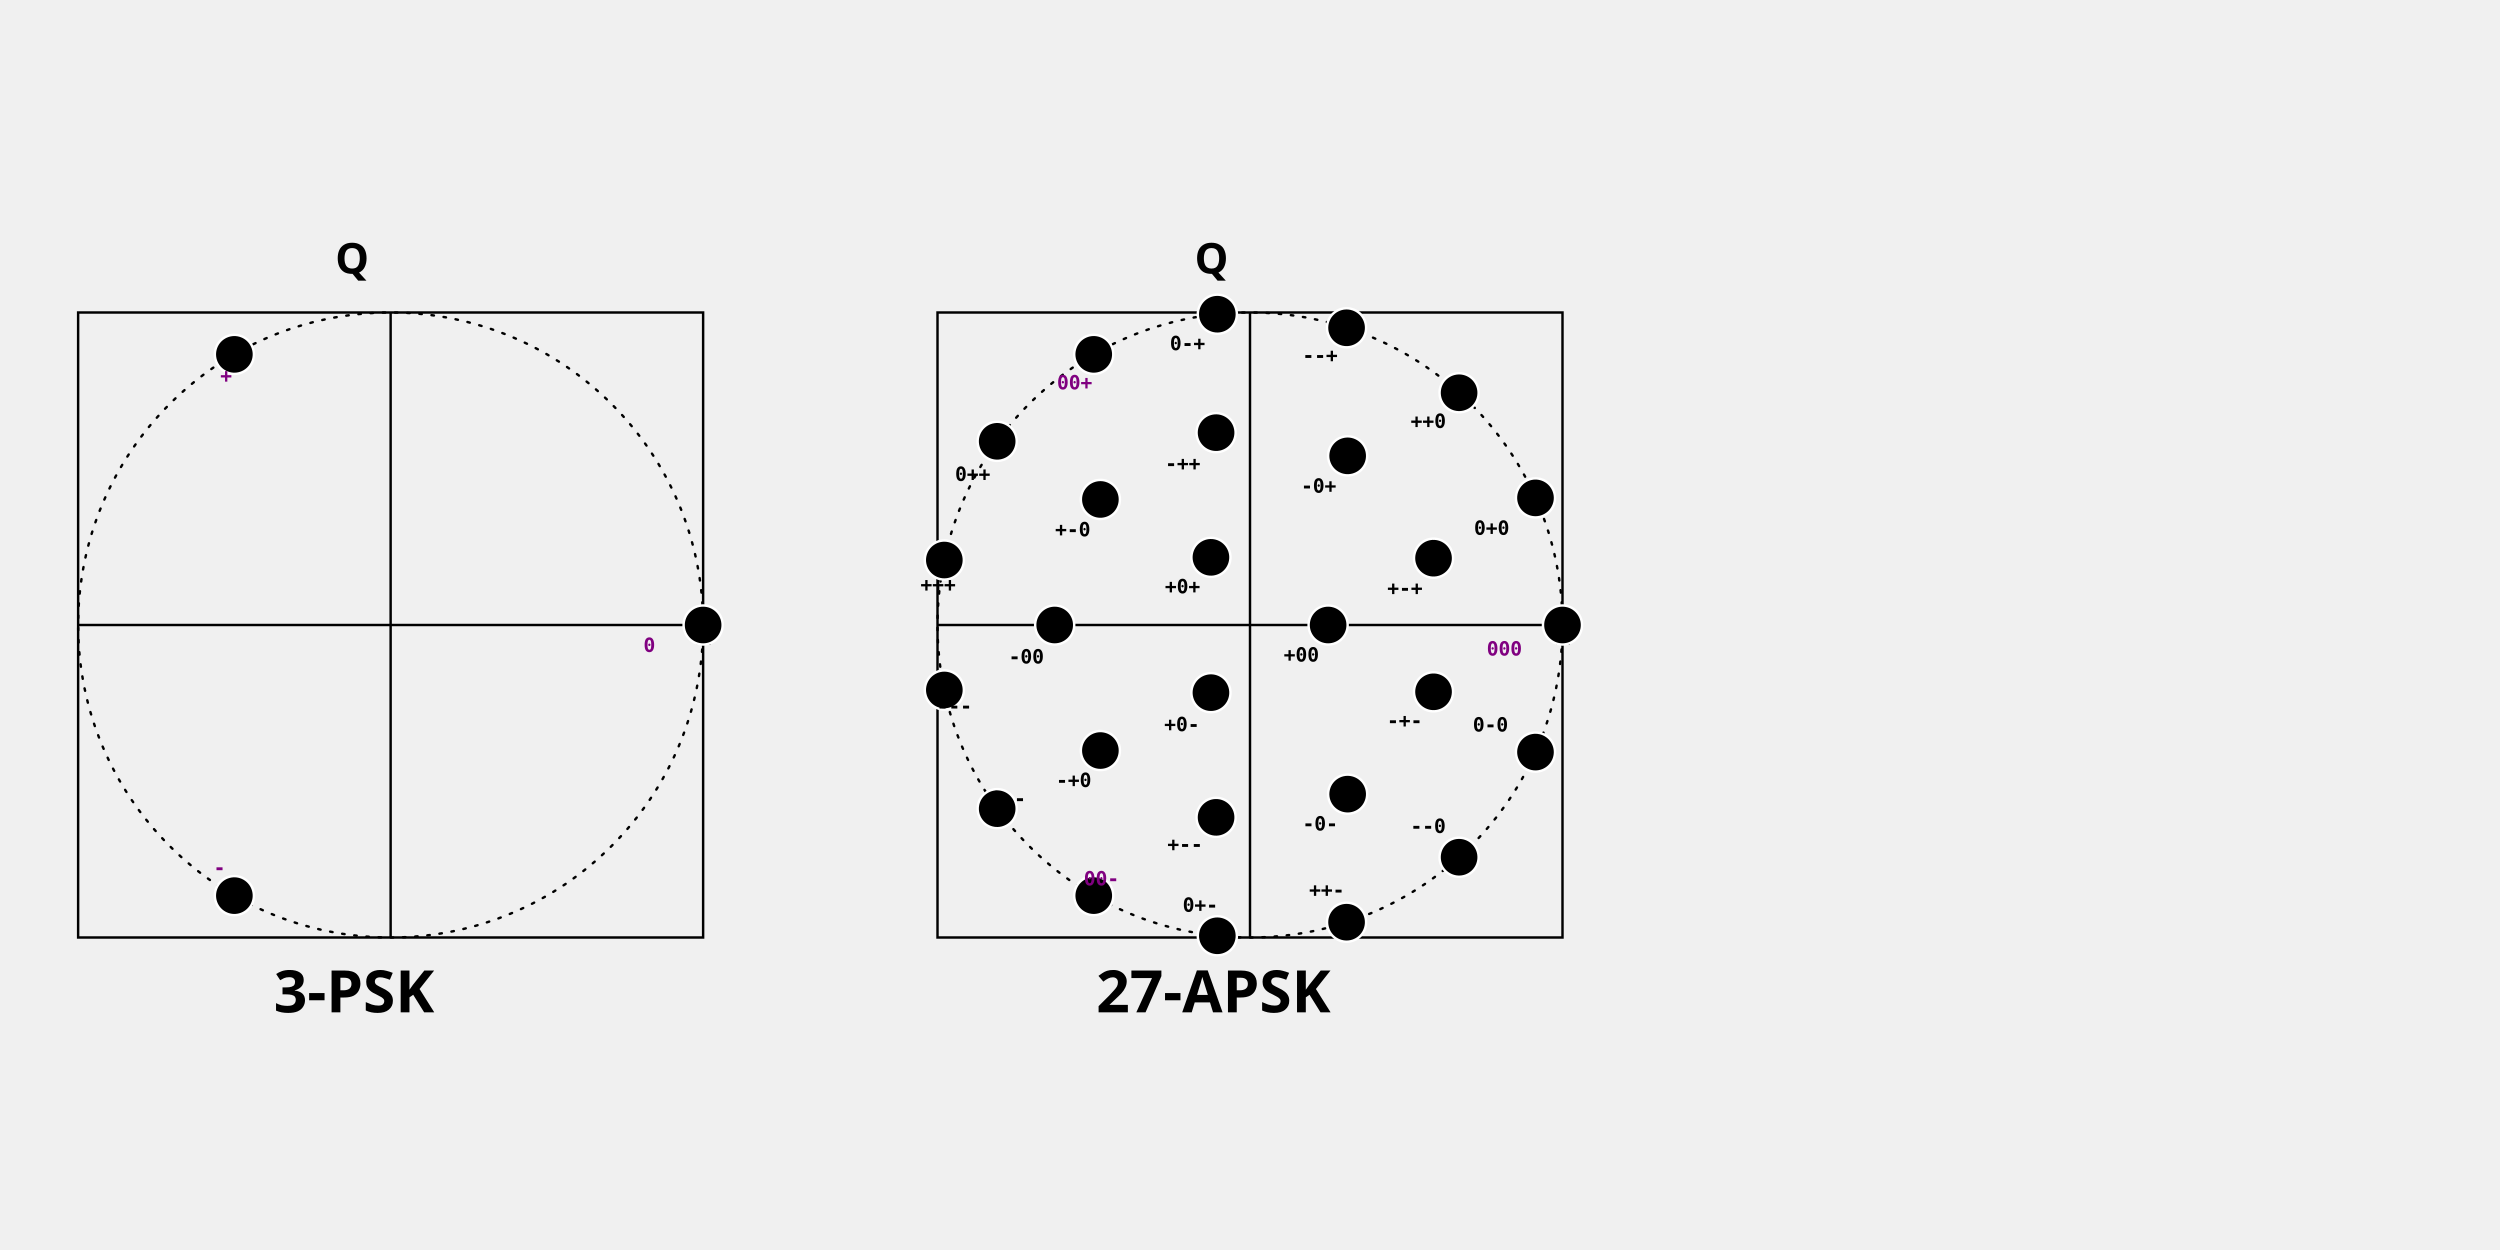
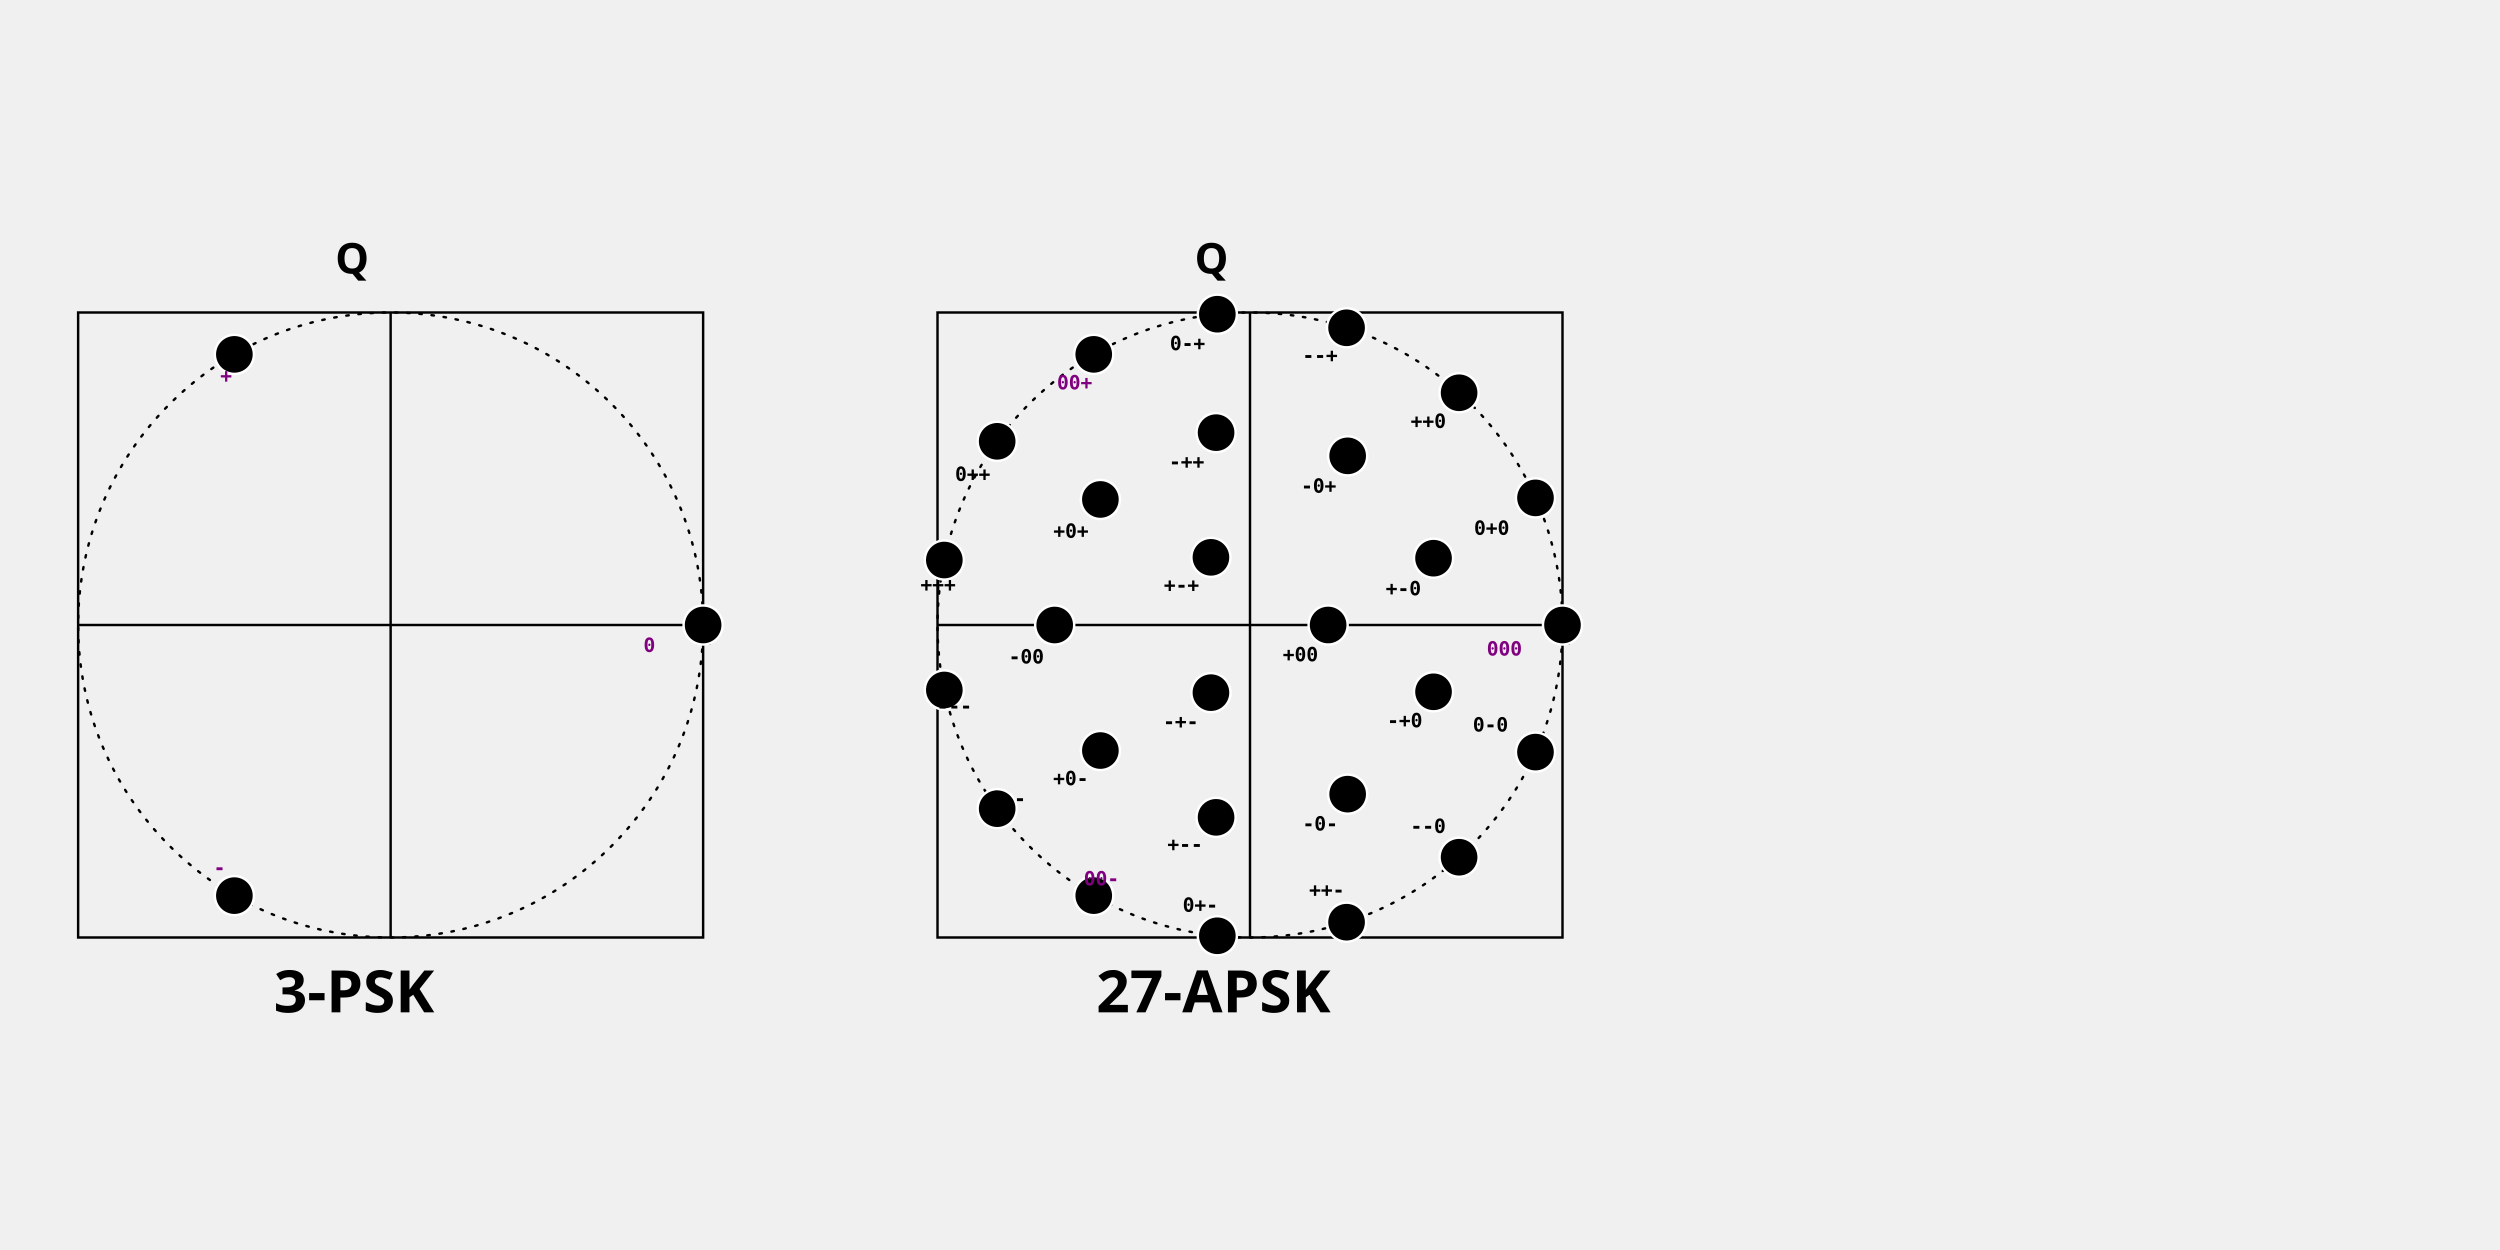
<svg xmlns="http://www.w3.org/2000/svg" xmlns:xlink="http://www.w3.org/1999/xlink" width="1024" height="512" viewBox="0 0 270.933 135.467" version="1.1" id="svg8">
  <defs id="defs2" />
  <g id="layer1" transform="translate(0,-161.5333)">
    <g id="g898" transform="translate(8.466667,33.86666)">
      <rect ry="0" y="161.533" x="0" height="67.733" width="67.733" id="rect825" style="opacity:1;fill:none;fill-opacity:1;stroke:#000000;stroke-width:0.265;stroke-linecap:round;stroke-linejoin:miter;stroke-miterlimit:4;stroke-dasharray:none;stroke-dashoffset:39.987;stroke-opacity:1;paint-order:normal" />
      <path id="path819" d="m 33.867,161.533 v 67.733" style="fill:none;stroke:#000000;stroke-width:0.265;stroke-linecap:butt;stroke-linejoin:miter;stroke-miterlimit:4;stroke-dasharray:none;stroke-opacity:1" />
      <path id="path821" d="M 0,195.4 H 67.733" style="fill:none;stroke:#000000;stroke-width:0.265;stroke-linecap:butt;stroke-linejoin:miter;stroke-miterlimit:4;stroke-dasharray:none;stroke-opacity:1" />
      <circle r="33.867" cy="195.4" cx="33.867" id="path823" style="opacity:1;fill:none;fill-opacity:1;stroke:#000000;stroke-width:0.265;stroke-linecap:round;stroke-linejoin:miter;stroke-miterlimit:4;stroke-dasharray:0.265, 1.058;stroke-dashoffset:0;stroke-opacity:1;paint-order:normal" />
      <text id="text851" y="157.3" x="33.867" style="font-style:normal;font-variant:normal;font-weight:bold;font-stretch:normal;font-size:4.586px;line-height:1.25;font-family:sans-serif;-inkscape-font-specification:'sans-serif, Bold';font-variant-ligatures:normal;font-variant-caps:normal;font-variant-numeric:normal;font-feature-settings:normal;text-align:center;letter-spacing:0px;word-spacing:0px;writing-mode:lr-tb;text-anchor:middle;fill:#000000;fill-opacity:1;stroke:none;stroke-width:0.265" xml:space="preserve">
        <tspan style="font-style:normal;font-variant:normal;font-weight:bold;font-stretch:normal;font-size:4.586px;font-family:sans-serif;-inkscape-font-specification:'sans-serif, Bold';font-variant-ligatures:normal;font-variant-caps:normal;font-variant-numeric:normal;font-feature-settings:normal;text-align:center;writing-mode:lr-tb;text-anchor:middle;stroke-width:0.265" y="157.3" x="33.867" id="tspan849">Q</tspan>
      </text>
      <text id="text851-1" y="197.517" x="71.967" style="font-style:normal;font-variant:normal;font-weight:bold;font-stretch:normal;font-size:4.586px;line-height:1.25;font-family:sans-serif;-inkscape-font-specification:'sans-serif, Bold';font-variant-ligatures:normal;font-variant-caps:normal;font-variant-numeric:normal;font-feature-settings:normal;text-align:center;letter-spacing:0px;word-spacing:0px;writing-mode:lr-tb;text-anchor:middle;fill:#000000;fill-opacity:1;stroke:none;stroke-width:0.265" xml:space="preserve">
        <tspan style="font-style:normal;font-variant:normal;font-weight:bold;font-stretch:normal;font-size:4.586px;font-family:sans-serif;-inkscape-font-specification:'sans-serif, Bold';font-variant-ligatures:normal;font-variant-caps:normal;font-variant-numeric:normal;font-feature-settings:normal;text-align:center;writing-mode:lr-tb;text-anchor:middle;stroke-width:0.265" y="197.517" x="71.967" id="tspan849-0">I</tspan>
      </text>
    </g>
    <use x="0" y="0" xlink:href="#g898" id="use902" width="100%" height="100%" transform="translate(93.13333,-4.9713542e-6)" />
    <circle style="opacity:1;fill:#000000;fill-opacity:1;stroke:#ffffff;stroke-width:0.265;stroke-linecap:round;stroke-linejoin:miter;stroke-miterlimit:4;stroke-dasharray:none;stroke-dashoffset:0;stroke-opacity:1;paint-order:normal" id="path938" cx="229.267" cy="-76.2" r="2.117" transform="rotate(90)" />
    <circle style="opacity:1;fill:#000000;fill-opacity:1;stroke:#ffffff;stroke-width:0.265;stroke-linecap:round;stroke-linejoin:miter;stroke-miterlimit:4;stroke-dasharray:none;stroke-dashoffset:0;stroke-opacity:1;paint-order:normal" id="path938-4" cx="-151.295" cy="-211.251" r="2.117" transform="rotate(-150)" />
    <circle style="opacity:1;fill:#000000;fill-opacity:1;stroke:#ffffff;stroke-width:0.265;stroke-linecap:round;stroke-linejoin:miter;stroke-miterlimit:4;stroke-dasharray:none;stroke-dashoffset:0;stroke-opacity:1;paint-order:normal" id="path938-6" cx="-77.972" cy="185.851" r="2.117" transform="rotate(-30)" />
    <g id="g2375">
      <circle transform="rotate(90)" r="2.117" cy="-143.933" cx="229.267" id="path938-2" style="opacity:1;fill:#000000;fill-opacity:1;stroke:#ffffff;stroke-width:0.265;stroke-linecap:round;stroke-linejoin:miter;stroke-miterlimit:4;stroke-dasharray:none;stroke-dashoffset:0;stroke-opacity:1;paint-order:normal" />
      <circle transform="rotate(-150)" r="2.117" cy="-139.284" cx="-231.951" id="path938-2-0" style="opacity:1;fill:#000000;fill-opacity:1;stroke:#ffffff;stroke-width:0.265;stroke-linecap:round;stroke-linejoin:miter;stroke-miterlimit:4;stroke-dasharray:none;stroke-dashoffset:0;stroke-opacity:1;paint-order:normal" />
      <circle transform="rotate(-30)" r="2.117" cy="257.817" cx="2.684" id="path938-2-5" style="opacity:1;fill:#000000;fill-opacity:1;stroke:#ffffff;stroke-width:0.265;stroke-linecap:round;stroke-linejoin:miter;stroke-miterlimit:4;stroke-dasharray:none;stroke-dashoffset:0;stroke-opacity:1;paint-order:normal" />
      <circle transform="rotate(90)" r="2.117" cy="-169.333" cx="229.267" id="path938-2-2" style="opacity:1;fill:#000000;fill-opacity:1;stroke:#ffffff;stroke-width:0.265;stroke-linecap:round;stroke-linejoin:miter;stroke-miterlimit:4;stroke-dasharray:none;stroke-dashoffset:0;stroke-opacity:1;paint-order:normal" />
      <circle transform="rotate(-90)" r="2.117" cy="114.3" cx="-229.267" id="path938-2-2-9" style="opacity:1;fill:#000000;fill-opacity:1;stroke:#ffffff;stroke-width:0.265;stroke-linecap:round;stroke-linejoin:miter;stroke-miterlimit:4;stroke-dasharray:none;stroke-dashoffset:0;stroke-opacity:1;paint-order:normal" />
      <circle transform="rotate(30)" r="2.117" cy="109.651" cx="231.951" id="path938-2-2-9-0" style="opacity:1;fill:#000000;fill-opacity:1;stroke:#ffffff;stroke-width:0.265;stroke-linecap:round;stroke-linejoin:miter;stroke-miterlimit:4;stroke-dasharray:none;stroke-dashoffset:0;stroke-opacity:1;paint-order:normal" />
      <circle transform="rotate(150)" r="2.117" cy="-287.451" cx="-2.684" id="path938-2-2-9-2" style="opacity:1;fill:#000000;fill-opacity:1;stroke:#ffffff;stroke-width:0.265;stroke-linecap:round;stroke-linejoin:miter;stroke-miterlimit:4;stroke-dasharray:none;stroke-dashoffset:0;stroke-opacity:1;paint-order:normal" />
      <circle transform="rotate(-50)" r="2.117" cy="229.977" cx="-88.552" id="path938-2-2-9-25" style="opacity:1;fill:#000000;fill-opacity:1;stroke:#ffffff;stroke-width:0.265;stroke-linecap:round;stroke-linejoin:miter;stroke-miterlimit:4;stroke-dasharray:none;stroke-dashoffset:0;stroke-opacity:1;paint-order:normal" />
      <circle transform="rotate(70)" r="2.117" cy="-70.05" cx="261.773" id="path938-2-2-9-0-4" style="opacity:1;fill:#000000;fill-opacity:1;stroke:#ffffff;stroke-width:0.265;stroke-linecap:round;stroke-linejoin:miter;stroke-miterlimit:4;stroke-dasharray:none;stroke-dashoffset:0;stroke-opacity:1;paint-order:normal" />
      <circle transform="rotate(-170)" r="2.117" cy="-223.427" cx="-173.22" id="path938-2-2-9-2-4" style="opacity:1;fill:#000000;fill-opacity:1;stroke:#ffffff;stroke-width:0.265;stroke-linecap:round;stroke-linejoin:miter;stroke-miterlimit:4;stroke-dasharray:none;stroke-dashoffset:0;stroke-opacity:1;paint-order:normal" />
      <circle transform="rotate(-130)" r="2.117" cy="-64.763" cx="-262.705" id="path938-2-2-9-9" style="opacity:1;fill:#000000;fill-opacity:1;stroke:#ffffff;stroke-width:0.265;stroke-linecap:round;stroke-linejoin:miter;stroke-miterlimit:4;stroke-dasharray:none;stroke-dashoffset:0;stroke-opacity:1;paint-order:normal" />
      <circle transform="rotate(-10)" r="2.117" cy="228.141" cx="93.597" id="path938-2-2-9-0-9" style="opacity:1;fill:#000000;fill-opacity:1;stroke:#ffffff;stroke-width:0.265;stroke-linecap:round;stroke-linejoin:miter;stroke-miterlimit:4;stroke-dasharray:none;stroke-dashoffset:0;stroke-opacity:1;paint-order:normal" />
      <circle transform="rotate(110)" r="2.117" cy="-226.878" cx="169.108" id="path938-2-2-9-2-3" style="opacity:1;fill:#000000;fill-opacity:1;stroke:#ffffff;stroke-width:0.265;stroke-linecap:round;stroke-linejoin:miter;stroke-miterlimit:4;stroke-dasharray:none;stroke-dashoffset:0;stroke-opacity:1;paint-order:normal" />
      <circle transform="rotate(114)" r="2.117" cy="-250.873" cx="154.346" id="path938-2-2-6" style="opacity:1;fill:#000000;fill-opacity:1;stroke:#ffffff;stroke-width:0.265;stroke-linecap:round;stroke-linejoin:miter;stroke-miterlimit:4;stroke-dasharray:none;stroke-dashoffset:0;stroke-opacity:1;paint-order:normal" />
      <circle transform="rotate(138)" r="2.117" cy="-294.89" cx="52.738" id="path938-2-2-0" style="opacity:1;fill:#000000;fill-opacity:1;stroke:#ffffff;stroke-width:0.265;stroke-linecap:round;stroke-linejoin:miter;stroke-miterlimit:4;stroke-dasharray:none;stroke-dashoffset:0;stroke-opacity:1;paint-order:normal" />
      <circle transform="rotate(162)" r="2.117" cy="-293.774" cx="-57.989" id="path938-2-2-6-5" style="opacity:1;fill:#000000;fill-opacity:1;stroke:#ffffff;stroke-width:0.265;stroke-linecap:round;stroke-linejoin:miter;stroke-miterlimit:4;stroke-dasharray:none;stroke-dashoffset:0;stroke-opacity:1;paint-order:normal" />
      <circle transform="rotate(-174)" r="2.117" cy="-247.717" cx="-158.689" id="path938-2-2-02" style="opacity:1;fill:#000000;fill-opacity:1;stroke:#ffffff;stroke-width:0.265;stroke-linecap:round;stroke-linejoin:miter;stroke-miterlimit:4;stroke-dasharray:none;stroke-dashoffset:0;stroke-opacity:1;paint-order:normal" />
      <circle transform="rotate(-150)" r="2.117" cy="-164.684" cx="-231.951" id="path938-2-2-6-9" style="opacity:1;fill:#000000;fill-opacity:1;stroke:#ffffff;stroke-width:0.265;stroke-linecap:round;stroke-linejoin:miter;stroke-miterlimit:4;stroke-dasharray:none;stroke-dashoffset:0;stroke-opacity:1;paint-order:normal" />
      <circle transform="rotate(-126)" r="2.117" cy="-59.031" cx="-265.106" id="path938-2-2-0-4" style="opacity:1;fill:#000000;fill-opacity:1;stroke:#ffffff;stroke-width:0.265;stroke-linecap:round;stroke-linejoin:miter;stroke-miterlimit:4;stroke-dasharray:none;stroke-dashoffset:0;stroke-opacity:1;paint-order:normal" />
      <circle transform="rotate(-102)" r="2.117" cy="50.973" cx="-252.422" id="path938-2-2-6-5-3" style="opacity:1;fill:#000000;fill-opacity:1;stroke:#ffffff;stroke-width:0.265;stroke-linecap:round;stroke-linejoin:miter;stroke-miterlimit:4;stroke-dasharray:none;stroke-dashoffset:0;stroke-opacity:1;paint-order:normal" />
      <circle transform="rotate(-78)" r="2.117" cy="146.307" cx="-196.092" id="path938-2-2-5" style="opacity:1;fill:#000000;fill-opacity:1;stroke:#ffffff;stroke-width:0.265;stroke-linecap:round;stroke-linejoin:miter;stroke-miterlimit:4;stroke-dasharray:none;stroke-dashoffset:0;stroke-opacity:1;paint-order:normal" />
      <circle transform="rotate(-54)" r="2.117" cy="210.488" cx="-105.855" id="path938-2-2-6-1" style="opacity:1;fill:#000000;fill-opacity:1;stroke:#ffffff;stroke-width:0.265;stroke-linecap:round;stroke-linejoin:miter;stroke-miterlimit:4;stroke-dasharray:none;stroke-dashoffset:0;stroke-opacity:1;paint-order:normal" />
      <circle transform="rotate(-30)" r="2.117" cy="232.417" cx="2.684" id="path938-2-2-0-7" style="opacity:1;fill:#000000;fill-opacity:1;stroke:#ffffff;stroke-width:0.265;stroke-linecap:round;stroke-linejoin:miter;stroke-miterlimit:4;stroke-dasharray:none;stroke-dashoffset:0;stroke-opacity:1;paint-order:normal" />
      <circle transform="rotate(-5.999999)" r="2.117" cy="208.304" cx="110.76" id="path938-2-2-6-5-4" style="opacity:1;fill:#000000;fill-opacity:1;stroke:#ffffff;stroke-width:0.265;stroke-linecap:round;stroke-linejoin:miter;stroke-miterlimit:4;stroke-dasharray:none;stroke-dashoffset:0;stroke-opacity:1;paint-order:normal" />
      <circle transform="rotate(18)" r="2.117" cy="142.317" cx="199.684" id="path938-2-2-02-3" style="opacity:1;fill:#000000;fill-opacity:1;stroke:#ffffff;stroke-width:0.265;stroke-linecap:round;stroke-linejoin:miter;stroke-miterlimit:4;stroke-dasharray:none;stroke-dashoffset:0;stroke-opacity:1;paint-order:normal" />
      <circle transform="rotate(42)" r="2.117" cy="45.867" cx="254.081" id="path938-2-2-6-9-1" style="opacity:1;fill:#000000;fill-opacity:1;stroke:#ffffff;stroke-width:0.265;stroke-linecap:round;stroke-linejoin:miter;stroke-miterlimit:4;stroke-dasharray:none;stroke-dashoffset:0;stroke-opacity:1;paint-order:normal" />
      <circle transform="rotate(66)" r="2.117" cy="-64.371" cx="264.545" id="path938-2-2-0-4-4" style="opacity:1;fill:#000000;fill-opacity:1;stroke:#ffffff;stroke-width:0.265;stroke-linecap:round;stroke-linejoin:miter;stroke-miterlimit:4;stroke-dasharray:none;stroke-dashoffset:0;stroke-opacity:1;paint-order:normal" />
    </g>
    <text xml:space="preserve" style="font-style:normal;font-variant:normal;font-weight:normal;font-stretch:normal;font-size:6.35px;line-height:1.25;font-family:'Otomanopee One';-inkscape-font-specification:'Otomanopee One, Normal';font-variant-ligatures:normal;font-variant-caps:normal;font-variant-numeric:normal;font-feature-settings:normal;text-align:start;letter-spacing:0px;word-spacing:0px;writing-mode:lr-tb;text-anchor:start;fill:#000000;fill-opacity:1;stroke:none;stroke-width:0.265" x="42.498" y="271.245" id="text1891">
      <tspan id="tspan1889" x="42.498" y="271.245" style="font-style:normal;font-variant:normal;font-weight:bold;font-stretch:normal;font-size:6.35px;font-family:sans-serif;-inkscape-font-specification:'sans-serif, Bold';font-variant-ligatures:normal;font-variant-caps:normal;font-variant-numeric:normal;font-feature-settings:normal;text-align:center;writing-mode:lr-tb;text-anchor:middle;stroke-width:0.265">3-PSK</tspan>
    </text>
    <text xml:space="preserve" style="font-style:normal;font-variant:normal;font-weight:normal;font-stretch:normal;font-size:6.35px;line-height:1.25;font-family:'Otomanopee One';-inkscape-font-specification:'Otomanopee One, Normal';font-variant-ligatures:normal;font-variant-caps:normal;font-variant-numeric:normal;font-feature-settings:normal;text-align:start;letter-spacing:0px;word-spacing:0px;writing-mode:lr-tb;text-anchor:start;fill:#000000;fill-opacity:1;stroke:none;stroke-width:0.265" x="135.632" y="271.245" id="text1891-4">
      <tspan id="tspan1889-2" x="135.632" y="271.245" style="font-style:normal;font-variant:normal;font-weight:bold;font-stretch:normal;font-size:6.35px;font-family:sans-serif;-inkscape-font-specification:'sans-serif, Bold';font-variant-ligatures:normal;font-variant-caps:normal;font-variant-numeric:normal;font-feature-settings:normal;text-align:center;writing-mode:lr-tb;text-anchor:middle;stroke-width:0.265">27-APSK</tspan>
    </text>
    <text xml:space="preserve" style="font-style:normal;font-variant:normal;font-weight:bold;font-stretch:normal;font-size:2.117px;line-height:1.25;font-family:monospace;-inkscape-font-specification:'monospace, Bold';font-variant-ligatures:normal;font-variant-caps:normal;font-variant-numeric:normal;font-feature-settings:normal;text-align:center;letter-spacing:0px;word-spacing:0px;writing-mode:lr-tb;text-anchor:middle;fill:#000000;fill-opacity:1;stroke:none;stroke-width:0.265" x="106.607" y="238.774" id="text1913">
      <tspan id="tspan1911" x="106.607" y="238.774" style="font-style:normal;font-variant:normal;font-weight:bold;font-stretch:normal;font-size:2.117px;font-family:monospace;-inkscape-font-specification:'monospace, Bold';font-variant-ligatures:normal;font-variant-caps:normal;font-variant-numeric:normal;font-feature-settings:normal;text-align:center;writing-mode:lr-tb;text-anchor:middle;stroke-width:0.265">---</tspan>
    </text>
    <text xml:space="preserve" style="font-style:normal;font-variant:normal;font-weight:bold;font-stretch:normal;font-size:2.117px;line-height:1.25;font-family:monospace;-inkscape-font-specification:'monospace, Bold';font-variant-ligatures:normal;font-variant-caps:normal;font-variant-numeric:normal;font-feature-settings:normal;text-align:center;letter-spacing:0px;word-spacing:0px;writing-mode:lr-tb;text-anchor:middle;fill:#000000;fill-opacity:1;stroke:none;stroke-width:0.265" x="157.952" y="251.799" id="text1913-2">
      <tspan id="tspan1911-6" x="157.952" y="251.799" style="font-style:normal;font-variant:normal;font-weight:bold;font-stretch:normal;font-size:2.117px;font-family:monospace;-inkscape-font-specification:'monospace, Bold';font-variant-ligatures:normal;font-variant-caps:normal;font-variant-numeric:normal;font-feature-settings:normal;text-align:center;writing-mode:lr-tb;text-anchor:middle;stroke-width:0.265">--0</tspan>
    </text>
    <text xml:space="preserve" style="font-style:normal;font-variant:normal;font-weight:bold;font-stretch:normal;font-size:2.117px;line-height:1.25;font-family:monospace;-inkscape-font-specification:'monospace, Bold';font-variant-ligatures:normal;font-variant-caps:normal;font-variant-numeric:normal;font-feature-settings:normal;text-align:center;letter-spacing:0px;word-spacing:0px;writing-mode:lr-tb;text-anchor:middle;fill:#000000;fill-opacity:1;stroke:none;stroke-width:0.265" x="146.247" y="200.776" id="text1913-2-4">
      <tspan id="tspan1911-6-1" x="146.247" y="200.776" style="font-style:normal;font-variant:normal;font-weight:bold;font-stretch:normal;font-size:2.117px;font-family:monospace;-inkscape-font-specification:'monospace, Bold';font-variant-ligatures:normal;font-variant-caps:normal;font-variant-numeric:normal;font-feature-settings:normal;text-align:center;writing-mode:lr-tb;text-anchor:middle;stroke-width:0.265">--+</tspan>
    </text>
    <text xml:space="preserve" style="font-style:normal;font-variant:normal;font-weight:bold;font-stretch:normal;font-size:2.117px;line-height:1.25;font-family:monospace;-inkscape-font-specification:'monospace, Bold';font-variant-ligatures:normal;font-variant-caps:normal;font-variant-numeric:normal;font-feature-settings:normal;text-align:center;letter-spacing:0px;word-spacing:0px;writing-mode:lr-tb;text-anchor:middle;fill:#000000;fill-opacity:1;stroke:none;stroke-width:0.265" x="146.259" y="251.537" id="text1913-8">
      <tspan id="tspan1911-60" x="146.259" y="251.537" style="font-style:normal;font-variant:normal;font-weight:bold;font-stretch:normal;font-size:2.117px;font-family:monospace;-inkscape-font-specification:'monospace, Bold';font-variant-ligatures:normal;font-variant-caps:normal;font-variant-numeric:normal;font-feature-settings:normal;text-align:center;writing-mode:lr-tb;text-anchor:middle;stroke-width:0.265">-0-</tspan>
    </text>
    <text xml:space="preserve" style="font-style:normal;font-variant:normal;font-weight:bold;font-stretch:normal;font-size:2.117px;line-height:1.25;font-family:monospace;-inkscape-font-specification:'monospace, Bold';font-variant-ligatures:normal;font-variant-caps:normal;font-variant-numeric:normal;font-feature-settings:normal;text-align:center;letter-spacing:0px;word-spacing:0px;writing-mode:lr-tb;text-anchor:middle;fill:#000000;fill-opacity:1;stroke:none;stroke-width:0.265" x="114.412" y="233.432" id="text1913-2-46">
      <tspan id="tspan1911-6-7" x="114.412" y="233.432" style="font-style:normal;font-variant:normal;font-weight:bold;font-stretch:normal;font-size:2.117px;font-family:monospace;-inkscape-font-specification:'monospace, Bold';font-variant-ligatures:normal;font-variant-caps:normal;font-variant-numeric:normal;font-feature-settings:normal;text-align:center;writing-mode:lr-tb;text-anchor:middle;stroke-width:0.265">-00</tspan>
    </text>
    <text xml:space="preserve" style="font-style:normal;font-variant:normal;font-weight:bold;font-stretch:normal;font-size:2.117px;line-height:1.25;font-family:monospace;-inkscape-font-specification:'monospace, Bold';font-variant-ligatures:normal;font-variant-caps:normal;font-variant-numeric:normal;font-feature-settings:normal;text-align:center;letter-spacing:0px;word-spacing:0px;writing-mode:lr-tb;text-anchor:middle;fill:#000000;fill-opacity:1;stroke:none;stroke-width:0.265" x="146.099" y="214.925" id="text1913-2-4-6">
      <tspan id="tspan1911-6-1-0" x="146.099" y="214.925" style="font-style:normal;font-variant:normal;font-weight:bold;font-stretch:normal;font-size:2.117px;font-family:monospace;-inkscape-font-specification:'monospace, Bold';font-variant-ligatures:normal;font-variant-caps:normal;font-variant-numeric:normal;font-feature-settings:normal;text-align:center;writing-mode:lr-tb;text-anchor:middle;stroke-width:0.265">-0+</tspan>
    </text>
-     <text xml:space="preserve" style="font-style:normal;font-variant:normal;font-weight:bold;font-stretch:normal;font-size:2.117px;line-height:1.25;font-family:monospace;-inkscape-font-specification:'monospace, Bold';font-variant-ligatures:normal;font-variant-caps:normal;font-variant-numeric:normal;font-feature-settings:normal;text-align:center;letter-spacing:0px;word-spacing:0px;writing-mode:lr-tb;text-anchor:middle;fill:#000000;fill-opacity:1;stroke:none;stroke-width:0.265" x="155.416" y="240.36" id="text1913-8-9">
-       <tspan id="tspan1911-60-7" x="155.416" y="240.36" style="font-style:normal;font-variant:normal;font-weight:bold;font-stretch:normal;font-size:2.117px;font-family:monospace;-inkscape-font-specification:'monospace, Bold';font-variant-ligatures:normal;font-variant-caps:normal;font-variant-numeric:normal;font-feature-settings:normal;text-align:center;writing-mode:lr-tb;text-anchor:middle;stroke-width:0.265">-+-</tspan>
+     <text xml:space="preserve" style="font-style:normal;font-variant:normal;font-weight:bold;font-stretch:normal;font-size:2.117px;line-height:1.25;font-family:monospace;-inkscape-font-specification:'monospace, Bold';font-variant-ligatures:normal;font-variant-caps:normal;font-variant-numeric:normal;font-feature-settings:normal;text-align:center;letter-spacing:0px;word-spacing:0px;writing-mode:lr-tb;text-anchor:middle;fill:#000000;fill-opacity:1;stroke:none;stroke-width:0.265" x="131.149" y="240.469" id="text1913-8-9">
+       <tspan id="tspan1911-60-7" x="131.149" y="240.469" style="font-style:normal;font-variant:normal;font-weight:bold;font-stretch:normal;font-size:2.117px;font-family:monospace;-inkscape-font-specification:'monospace, Bold';font-variant-ligatures:normal;font-variant-caps:normal;font-variant-numeric:normal;font-feature-settings:normal;text-align:center;writing-mode:lr-tb;text-anchor:middle;stroke-width:0.265">-+-</tspan>
    </text>
-     <text xml:space="preserve" style="font-style:normal;font-variant:normal;font-weight:bold;font-stretch:normal;font-size:2.117px;line-height:1.25;font-family:monospace;-inkscape-font-specification:'monospace, Bold';font-variant-ligatures:normal;font-variant-caps:normal;font-variant-numeric:normal;font-feature-settings:normal;text-align:center;letter-spacing:0px;word-spacing:0px;writing-mode:lr-tb;text-anchor:middle;fill:#000000;fill-opacity:1;stroke:none;stroke-width:0.265" x="119.55" y="246.821" id="text1913-2-46-5">
-       <tspan id="tspan1911-6-7-9" x="119.55" y="246.821" style="font-style:normal;font-variant:normal;font-weight:bold;font-stretch:normal;font-size:2.117px;font-family:monospace;-inkscape-font-specification:'monospace, Bold';font-variant-ligatures:normal;font-variant-caps:normal;font-variant-numeric:normal;font-feature-settings:normal;text-align:center;writing-mode:lr-tb;text-anchor:middle;stroke-width:0.265">-+0</tspan>
+     <text xml:space="preserve" style="font-style:normal;font-variant:normal;font-weight:bold;font-stretch:normal;font-size:2.117px;line-height:1.25;font-family:monospace;-inkscape-font-specification:'monospace, Bold';font-variant-ligatures:normal;font-variant-caps:normal;font-variant-numeric:normal;font-feature-settings:normal;text-align:center;letter-spacing:0px;word-spacing:0px;writing-mode:lr-tb;text-anchor:middle;fill:#000000;fill-opacity:1;stroke:none;stroke-width:0.265" x="155.426" y="240.349" id="text1913-2-46-5">
+       <tspan id="tspan1911-6-7-9" x="155.426" y="240.349" style="font-style:normal;font-variant:normal;font-weight:bold;font-stretch:normal;font-size:2.117px;font-family:monospace;-inkscape-font-specification:'monospace, Bold';font-variant-ligatures:normal;font-variant-caps:normal;font-variant-numeric:normal;font-feature-settings:normal;text-align:center;writing-mode:lr-tb;text-anchor:middle;stroke-width:0.265">-+0</tspan>
    </text>
-     <text xml:space="preserve" style="font-style:normal;font-variant:normal;font-weight:bold;font-stretch:normal;font-size:2.117px;line-height:1.25;font-family:monospace;-inkscape-font-specification:'monospace, Bold';font-variant-ligatures:normal;font-variant-caps:normal;font-variant-numeric:normal;font-feature-settings:normal;text-align:center;letter-spacing:0px;word-spacing:0px;writing-mode:lr-tb;text-anchor:middle;fill:#000000;fill-opacity:1;stroke:none;stroke-width:0.265" x="131.37" y="212.5" id="text1913-2-4-6-7">
-       <tspan id="tspan1911-6-1-0-8" x="131.37" y="212.5" style="font-style:normal;font-variant:normal;font-weight:bold;font-stretch:normal;font-size:2.117px;font-family:monospace;-inkscape-font-specification:'monospace, Bold';font-variant-ligatures:normal;font-variant-caps:normal;font-variant-numeric:normal;font-feature-settings:normal;text-align:center;writing-mode:lr-tb;text-anchor:middle;stroke-width:0.265">-++</tspan>
+     <text xml:space="preserve" style="font-style:normal;font-variant:normal;font-weight:bold;font-stretch:normal;font-size:2.117px;line-height:1.25;font-family:monospace;-inkscape-font-specification:'monospace, Bold';font-variant-ligatures:normal;font-variant-caps:normal;font-variant-numeric:normal;font-feature-settings:normal;text-align:center;letter-spacing:0px;word-spacing:0px;writing-mode:lr-tb;text-anchor:middle;fill:#000000;fill-opacity:1;stroke:none;stroke-width:0.265" x="131.791" y="212.313" id="text1913-2-4-6-7">
+       <tspan id="tspan1911-6-1-0-8" x="131.791" y="212.313" style="font-style:normal;font-variant:normal;font-weight:bold;font-stretch:normal;font-size:2.117px;font-family:monospace;-inkscape-font-specification:'monospace, Bold';font-variant-ligatures:normal;font-variant-caps:normal;font-variant-numeric:normal;font-feature-settings:normal;text-align:center;writing-mode:lr-tb;text-anchor:middle;stroke-width:0.265">-++</tspan>
    </text>
    <text xml:space="preserve" style="font-style:normal;font-variant:normal;font-weight:bold;font-stretch:normal;font-size:2.117px;line-height:1.25;font-family:monospace;-inkscape-font-specification:'monospace, Bold';font-variant-ligatures:normal;font-variant-caps:normal;font-variant-numeric:normal;font-feature-settings:normal;text-align:center;letter-spacing:0px;word-spacing:0px;writing-mode:lr-tb;text-anchor:middle;fill:#000000;fill-opacity:1;stroke:none;stroke-width:0.265" x="112.444" y="248.805" id="text1913-3">
      <tspan id="tspan1911-3" x="112.444" y="248.805" style="font-style:normal;font-variant:normal;font-weight:bold;font-stretch:normal;font-size:2.117px;font-family:monospace;-inkscape-font-specification:'monospace, Bold';font-variant-ligatures:normal;font-variant-caps:normal;font-variant-numeric:normal;font-feature-settings:normal;text-align:center;writing-mode:lr-tb;text-anchor:middle;stroke-width:0.265">0--</tspan>
    </text>
    <text xml:space="preserve" style="font-style:normal;font-variant:normal;font-weight:bold;font-stretch:normal;font-size:2.117px;line-height:1.25;font-family:monospace;-inkscape-font-specification:'monospace, Bold';font-variant-ligatures:normal;font-variant-caps:normal;font-variant-numeric:normal;font-feature-settings:normal;text-align:center;letter-spacing:0px;word-spacing:0px;writing-mode:lr-tb;text-anchor:middle;fill:#000000;fill-opacity:1;stroke:none;stroke-width:0.265" x="164.716" y="240.808" id="text1913-2-8">
      <tspan id="tspan1911-6-3" x="164.716" y="240.808" style="font-style:normal;font-variant:normal;font-weight:bold;font-stretch:normal;font-size:2.117px;font-family:monospace;-inkscape-font-specification:'monospace, Bold';font-variant-ligatures:normal;font-variant-caps:normal;font-variant-numeric:normal;font-feature-settings:normal;text-align:center;writing-mode:lr-tb;text-anchor:middle;stroke-width:0.265">0-0</tspan>
    </text>
    <text xml:space="preserve" style="font-style:normal;font-variant:normal;font-weight:bold;font-stretch:normal;font-size:2.117px;line-height:1.25;font-family:monospace;-inkscape-font-specification:'monospace, Bold';font-variant-ligatures:normal;font-variant-caps:normal;font-variant-numeric:normal;font-feature-settings:normal;text-align:center;letter-spacing:0px;word-spacing:0px;writing-mode:lr-tb;text-anchor:middle;fill:#000000;fill-opacity:1;stroke:none;stroke-width:0.265" x="131.882" y="199.479" id="text1913-2-4-7">
      <tspan id="tspan1911-6-1-9" x="131.882" y="199.479" style="font-style:normal;font-variant:normal;font-weight:bold;font-stretch:normal;font-size:2.117px;font-family:monospace;-inkscape-font-specification:'monospace, Bold';font-variant-ligatures:normal;font-variant-caps:normal;font-variant-numeric:normal;font-feature-settings:normal;text-align:center;writing-mode:lr-tb;text-anchor:middle;stroke-width:0.265">0-+</tspan>
    </text>
    <text xml:space="preserve" style="font-style:normal;font-variant:normal;font-weight:bold;font-stretch:normal;font-size:2.117px;line-height:1.25;font-family:monospace;-inkscape-font-specification:'monospace, Bold';font-variant-ligatures:normal;font-variant-caps:normal;font-variant-numeric:normal;font-feature-settings:normal;text-align:center;letter-spacing:0px;word-spacing:0px;writing-mode:lr-tb;text-anchor:middle;fill:#800080;fill-opacity:1;stroke:none;stroke-width:0.265" x="122.552" y="257.484" id="text1913-8-3">
      <tspan id="tspan1911-60-78" x="122.552" y="257.484" style="font-style:normal;font-variant:normal;font-weight:bold;font-stretch:normal;font-size:2.117px;font-family:monospace;-inkscape-font-specification:'monospace, Bold';font-variant-ligatures:normal;font-variant-caps:normal;font-variant-numeric:normal;font-feature-settings:normal;text-align:center;writing-mode:lr-tb;text-anchor:middle;fill:#800080;stroke-width:0.265">00-</tspan>
    </text>
    <text xml:space="preserve" style="font-style:normal;font-variant:normal;font-weight:bold;font-stretch:normal;font-size:2.117px;line-height:1.25;font-family:monospace;-inkscape-font-specification:'monospace, Bold';font-variant-ligatures:normal;font-variant-caps:normal;font-variant-numeric:normal;font-feature-settings:normal;text-align:center;letter-spacing:0px;word-spacing:0px;writing-mode:lr-tb;text-anchor:middle;fill:#800080;fill-opacity:1;stroke:none;stroke-width:0.265" x="166.224" y="232.574" id="text1913-2-46-7">
      <tspan id="tspan1911-6-7-4" x="166.224" y="232.574" style="font-style:normal;font-variant:normal;font-weight:bold;font-stretch:normal;font-size:2.117px;font-family:monospace;-inkscape-font-specification:'monospace, Bold';font-variant-ligatures:normal;font-variant-caps:normal;font-variant-numeric:normal;font-feature-settings:normal;text-align:center;writing-mode:lr-tb;text-anchor:middle;fill:#800080;stroke-width:0.265">000</tspan>
    </text>
    <text xml:space="preserve" style="font-style:normal;font-variant:normal;font-weight:bold;font-stretch:normal;font-size:2.117px;line-height:1.25;font-family:monospace;-inkscape-font-specification:'monospace, Bold';font-variant-ligatures:normal;font-variant-caps:normal;font-variant-numeric:normal;font-feature-settings:normal;text-align:center;letter-spacing:0px;word-spacing:0px;writing-mode:lr-tb;text-anchor:middle;fill:#800080;fill-opacity:1;stroke:none;stroke-width:0.265" x="119.65" y="203.725" id="text1913-2-4-6-1">
      <tspan id="tspan1911-6-1-0-9" x="119.65" y="203.725" style="font-style:normal;font-variant:normal;font-weight:bold;font-stretch:normal;font-size:2.117px;font-family:monospace;-inkscape-font-specification:'monospace, Bold';font-variant-ligatures:normal;font-variant-caps:normal;font-variant-numeric:normal;font-feature-settings:normal;text-align:center;writing-mode:lr-tb;text-anchor:middle;fill:#800080;stroke-width:0.265">00+</tspan>
    </text>
    <text xml:space="preserve" style="font-style:normal;font-variant:normal;font-weight:bold;font-stretch:normal;font-size:2.117px;line-height:1.25;font-family:monospace;-inkscape-font-specification:'monospace, Bold';font-variant-ligatures:normal;font-variant-caps:normal;font-variant-numeric:normal;font-feature-settings:normal;text-align:center;letter-spacing:0px;word-spacing:0px;writing-mode:lr-tb;text-anchor:middle;fill:#000000;fill-opacity:1;stroke:none;stroke-width:0.265" x="133.27" y="260.342" id="text1913-8-9-0">
      <tspan id="tspan1911-60-7-9" x="133.27" y="260.342" style="font-style:normal;font-variant:normal;font-weight:bold;font-stretch:normal;font-size:2.117px;font-family:monospace;-inkscape-font-specification:'monospace, Bold';font-variant-ligatures:normal;font-variant-caps:normal;font-variant-numeric:normal;font-feature-settings:normal;text-align:center;writing-mode:lr-tb;text-anchor:middle;stroke-width:0.265">0+-</tspan>
    </text>
    <text xml:space="preserve" style="font-style:normal;font-variant:normal;font-weight:bold;font-stretch:normal;font-size:2.117px;line-height:1.25;font-family:monospace;-inkscape-font-specification:'monospace, Bold';font-variant-ligatures:normal;font-variant-caps:normal;font-variant-numeric:normal;font-feature-settings:normal;text-align:center;letter-spacing:0px;word-spacing:0px;writing-mode:lr-tb;text-anchor:middle;fill:#000000;fill-opacity:1;stroke:none;stroke-width:0.265" x="164.844" y="219.488" id="text1913-2-46-5-8">
      <tspan id="tspan1911-6-7-9-8" x="164.844" y="219.488" style="font-style:normal;font-variant:normal;font-weight:bold;font-stretch:normal;font-size:2.117px;font-family:monospace;-inkscape-font-specification:'monospace, Bold';font-variant-ligatures:normal;font-variant-caps:normal;font-variant-numeric:normal;font-feature-settings:normal;text-align:center;writing-mode:lr-tb;text-anchor:middle;stroke-width:0.265">0+0</tspan>
    </text>
    <text xml:space="preserve" style="font-style:normal;font-variant:normal;font-weight:bold;font-stretch:normal;font-size:2.117px;line-height:1.25;font-family:monospace;-inkscape-font-specification:'monospace, Bold';font-variant-ligatures:normal;font-variant-caps:normal;font-variant-numeric:normal;font-feature-settings:normal;text-align:center;letter-spacing:0px;word-spacing:0px;writing-mode:lr-tb;text-anchor:middle;fill:#000000;fill-opacity:1;stroke:none;stroke-width:0.265" x="108.601" y="213.649" id="text1913-2-4-6-7-5">
      <tspan id="tspan1911-6-1-0-8-8" x="108.601" y="213.649" style="font-style:normal;font-variant:normal;font-weight:bold;font-stretch:normal;font-size:2.117px;font-family:monospace;-inkscape-font-specification:'monospace, Bold';font-variant-ligatures:normal;font-variant-caps:normal;font-variant-numeric:normal;font-feature-settings:normal;text-align:center;writing-mode:lr-tb;text-anchor:middle;stroke-width:0.265">0++</tspan>
    </text>
    <text xml:space="preserve" style="font-style:normal;font-variant:normal;font-weight:bold;font-stretch:normal;font-size:2.117px;line-height:1.25;font-family:monospace;-inkscape-font-specification:'monospace, Bold';font-variant-ligatures:normal;font-variant-caps:normal;font-variant-numeric:normal;font-feature-settings:normal;text-align:center;letter-spacing:0px;word-spacing:0px;writing-mode:lr-tb;text-anchor:middle;fill:#000000;fill-opacity:1;stroke:none;stroke-width:0.265" x="131.615" y="253.77" id="text1913-4">
      <tspan id="tspan1911-37" x="131.615" y="253.77" style="font-style:normal;font-variant:normal;font-weight:bold;font-stretch:normal;font-size:2.117px;font-family:monospace;-inkscape-font-specification:'monospace, Bold';font-variant-ligatures:normal;font-variant-caps:normal;font-variant-numeric:normal;font-feature-settings:normal;text-align:center;writing-mode:lr-tb;text-anchor:middle;stroke-width:0.265">+--</tspan>
    </text>
-     <text xml:space="preserve" style="font-style:normal;font-variant:normal;font-weight:bold;font-stretch:normal;font-size:2.117px;line-height:1.25;font-family:monospace;-inkscape-font-specification:'monospace, Bold';font-variant-ligatures:normal;font-variant-caps:normal;font-variant-numeric:normal;font-feature-settings:normal;text-align:center;letter-spacing:0px;word-spacing:0px;writing-mode:lr-tb;text-anchor:middle;fill:#000000;fill-opacity:1;stroke:none;stroke-width:0.265" x="119.446" y="219.654" id="text1913-2-1">
-       <tspan id="tspan1911-6-38" x="119.446" y="219.654" style="font-style:normal;font-variant:normal;font-weight:bold;font-stretch:normal;font-size:2.117px;font-family:monospace;-inkscape-font-specification:'monospace, Bold';font-variant-ligatures:normal;font-variant-caps:normal;font-variant-numeric:normal;font-feature-settings:normal;text-align:center;writing-mode:lr-tb;text-anchor:middle;stroke-width:0.265">+-0</tspan>
+     <text xml:space="preserve" style="font-style:normal;font-variant:normal;font-weight:bold;font-stretch:normal;font-size:2.117px;line-height:1.25;font-family:monospace;-inkscape-font-specification:'monospace, Bold';font-variant-ligatures:normal;font-variant-caps:normal;font-variant-numeric:normal;font-feature-settings:normal;text-align:center;letter-spacing:0px;word-spacing:0px;writing-mode:lr-tb;text-anchor:middle;fill:#000000;fill-opacity:1;stroke:none;stroke-width:0.265" x="155.273" y="226.042" id="text1913-2-1">
+       <tspan id="tspan1911-6-38" x="155.273" y="226.042" style="font-style:normal;font-variant:normal;font-weight:bold;font-stretch:normal;font-size:2.117px;font-family:monospace;-inkscape-font-specification:'monospace, Bold';font-variant-ligatures:normal;font-variant-caps:normal;font-variant-numeric:normal;font-feature-settings:normal;text-align:center;writing-mode:lr-tb;text-anchor:middle;stroke-width:0.265">+-0</tspan>
    </text>
-     <text xml:space="preserve" style="font-style:normal;font-variant:normal;font-weight:bold;font-stretch:normal;font-size:2.117px;line-height:1.25;font-family:monospace;-inkscape-font-specification:'monospace, Bold';font-variant-ligatures:normal;font-variant-caps:normal;font-variant-numeric:normal;font-feature-settings:normal;text-align:center;letter-spacing:0px;word-spacing:0px;writing-mode:lr-tb;text-anchor:middle;fill:#000000;fill-opacity:1;stroke:none;stroke-width:0.265" x="155.447" y="226.011" id="text1913-2-4-0">
-       <tspan id="tspan1911-6-1-97" x="155.447" y="226.011" style="font-style:normal;font-variant:normal;font-weight:bold;font-stretch:normal;font-size:2.117px;font-family:monospace;-inkscape-font-specification:'monospace, Bold';font-variant-ligatures:normal;font-variant-caps:normal;font-variant-numeric:normal;font-feature-settings:normal;text-align:center;writing-mode:lr-tb;text-anchor:middle;stroke-width:0.265">+-+</tspan>
+     <text xml:space="preserve" style="font-style:normal;font-variant:normal;font-weight:bold;font-stretch:normal;font-size:2.117px;line-height:1.25;font-family:monospace;-inkscape-font-specification:'monospace, Bold';font-variant-ligatures:normal;font-variant-caps:normal;font-variant-numeric:normal;font-feature-settings:normal;text-align:center;letter-spacing:0px;word-spacing:0px;writing-mode:lr-tb;text-anchor:middle;fill:#000000;fill-opacity:1;stroke:none;stroke-width:0.265" x="131.231" y="225.674" id="text1913-2-4-0">
+       <tspan id="tspan1911-6-1-97" x="131.231" y="225.674" style="font-style:normal;font-variant:normal;font-weight:bold;font-stretch:normal;font-size:2.117px;font-family:monospace;-inkscape-font-specification:'monospace, Bold';font-variant-ligatures:normal;font-variant-caps:normal;font-variant-numeric:normal;font-feature-settings:normal;text-align:center;writing-mode:lr-tb;text-anchor:middle;stroke-width:0.265">+-+</tspan>
    </text>
-     <text xml:space="preserve" style="font-style:normal;font-variant:normal;font-weight:bold;font-stretch:normal;font-size:2.117px;line-height:1.25;font-family:monospace;-inkscape-font-specification:'monospace, Bold';font-variant-ligatures:normal;font-variant-caps:normal;font-variant-numeric:normal;font-feature-settings:normal;text-align:center;letter-spacing:0px;word-spacing:0px;writing-mode:lr-tb;text-anchor:middle;fill:#000000;fill-opacity:1;stroke:none;stroke-width:0.265" x="131.27" y="240.77" id="text1913-8-99">
-       <tspan id="tspan1911-60-3" x="131.27" y="240.77" style="font-style:normal;font-variant:normal;font-weight:bold;font-stretch:normal;font-size:2.117px;font-family:monospace;-inkscape-font-specification:'monospace, Bold';font-variant-ligatures:normal;font-variant-caps:normal;font-variant-numeric:normal;font-feature-settings:normal;text-align:center;writing-mode:lr-tb;text-anchor:middle;stroke-width:0.265">+0-</tspan>
+     <text xml:space="preserve" style="font-style:normal;font-variant:normal;font-weight:bold;font-stretch:normal;font-size:2.117px;line-height:1.25;font-family:monospace;-inkscape-font-specification:'monospace, Bold';font-variant-ligatures:normal;font-variant-caps:normal;font-variant-numeric:normal;font-feature-settings:normal;text-align:center;letter-spacing:0px;word-spacing:0px;writing-mode:lr-tb;text-anchor:middle;fill:#000000;fill-opacity:1;stroke:none;stroke-width:0.265" x="119.232" y="246.624" id="text1913-8-99">
+       <tspan id="tspan1911-60-3" x="119.232" y="246.624" style="font-style:normal;font-variant:normal;font-weight:bold;font-stretch:normal;font-size:2.117px;font-family:monospace;-inkscape-font-specification:'monospace, Bold';font-variant-ligatures:normal;font-variant-caps:normal;font-variant-numeric:normal;font-feature-settings:normal;text-align:center;writing-mode:lr-tb;text-anchor:middle;stroke-width:0.265">+0-</tspan>
    </text>
-     <text xml:space="preserve" style="font-style:normal;font-variant:normal;font-weight:bold;font-stretch:normal;font-size:2.117px;line-height:1.25;font-family:monospace;-inkscape-font-specification:'monospace, Bold';font-variant-ligatures:normal;font-variant-caps:normal;font-variant-numeric:normal;font-feature-settings:normal;text-align:center;letter-spacing:0px;word-spacing:0px;writing-mode:lr-tb;text-anchor:middle;fill:#000000;fill-opacity:1;stroke:none;stroke-width:0.265" x="144.219" y="233.228" id="text1913-2-46-2">
-       <tspan id="tspan1911-6-7-43" x="144.219" y="233.228" style="font-style:normal;font-variant:normal;font-weight:bold;font-stretch:normal;font-size:2.117px;font-family:monospace;-inkscape-font-specification:'monospace, Bold';font-variant-ligatures:normal;font-variant-caps:normal;font-variant-numeric:normal;font-feature-settings:normal;text-align:center;writing-mode:lr-tb;text-anchor:middle;stroke-width:0.265">+00</tspan>
+     <text xml:space="preserve" style="font-style:normal;font-variant:normal;font-weight:bold;font-stretch:normal;font-size:2.117px;line-height:1.25;font-family:monospace;-inkscape-font-specification:'monospace, Bold';font-variant-ligatures:normal;font-variant-caps:normal;font-variant-numeric:normal;font-feature-settings:normal;text-align:center;letter-spacing:0px;word-spacing:0px;writing-mode:lr-tb;text-anchor:middle;fill:#000000;fill-opacity:1;stroke:none;stroke-width:0.265" x="144.119" y="233.195" id="text1913-2-46-2">
+       <tspan id="tspan1911-6-7-43" x="144.119" y="233.195" style="font-style:normal;font-variant:normal;font-weight:bold;font-stretch:normal;font-size:2.117px;font-family:monospace;-inkscape-font-specification:'monospace, Bold';font-variant-ligatures:normal;font-variant-caps:normal;font-variant-numeric:normal;font-feature-settings:normal;text-align:center;writing-mode:lr-tb;text-anchor:middle;stroke-width:0.265">+00</tspan>
    </text>
-     <text xml:space="preserve" style="font-style:normal;font-variant:normal;font-weight:bold;font-stretch:normal;font-size:2.117px;line-height:1.25;font-family:monospace;-inkscape-font-specification:'monospace, Bold';font-variant-ligatures:normal;font-variant-caps:normal;font-variant-numeric:normal;font-feature-settings:normal;text-align:center;letter-spacing:0px;word-spacing:0px;writing-mode:lr-tb;text-anchor:middle;fill:#000000;fill-opacity:1;stroke:none;stroke-width:0.265" x="131.344" y="225.827" id="text1913-2-4-6-71">
-       <tspan id="tspan1911-6-1-0-2" x="131.344" y="225.827" style="font-style:normal;font-variant:normal;font-weight:bold;font-stretch:normal;font-size:2.117px;font-family:monospace;-inkscape-font-specification:'monospace, Bold';font-variant-ligatures:normal;font-variant-caps:normal;font-variant-numeric:normal;font-feature-settings:normal;text-align:center;writing-mode:lr-tb;text-anchor:middle;stroke-width:0.265">+0+</tspan>
+     <text xml:space="preserve" style="font-style:normal;font-variant:normal;font-weight:bold;font-stretch:normal;font-size:2.117px;line-height:1.25;font-family:monospace;-inkscape-font-specification:'monospace, Bold';font-variant-ligatures:normal;font-variant-caps:normal;font-variant-numeric:normal;font-feature-settings:normal;text-align:center;letter-spacing:0px;word-spacing:0px;writing-mode:lr-tb;text-anchor:middle;fill:#000000;fill-opacity:1;stroke:none;stroke-width:0.265" x="119.255" y="219.812" id="text1913-2-4-6-71">
+       <tspan id="tspan1911-6-1-0-2" x="119.255" y="219.812" style="font-style:normal;font-variant:normal;font-weight:bold;font-stretch:normal;font-size:2.117px;font-family:monospace;-inkscape-font-specification:'monospace, Bold';font-variant-ligatures:normal;font-variant-caps:normal;font-variant-numeric:normal;font-feature-settings:normal;text-align:center;writing-mode:lr-tb;text-anchor:middle;stroke-width:0.265">+0+</tspan>
    </text>
    <text xml:space="preserve" style="font-style:normal;font-variant:normal;font-weight:bold;font-stretch:normal;font-size:2.117px;line-height:1.25;font-family:monospace;-inkscape-font-specification:'monospace, Bold';font-variant-ligatures:normal;font-variant-caps:normal;font-variant-numeric:normal;font-feature-settings:normal;text-align:center;letter-spacing:0px;word-spacing:0px;writing-mode:lr-tb;text-anchor:middle;fill:#000000;fill-opacity:1;stroke:none;stroke-width:0.265" x="146.971" y="258.714" id="text1913-8-9-2">
      <tspan id="tspan1911-60-7-0" x="146.971" y="258.714" style="font-style:normal;font-variant:normal;font-weight:bold;font-stretch:normal;font-size:2.117px;font-family:monospace;-inkscape-font-specification:'monospace, Bold';font-variant-ligatures:normal;font-variant-caps:normal;font-variant-numeric:normal;font-feature-settings:normal;text-align:center;writing-mode:lr-tb;text-anchor:middle;stroke-width:0.265">++-</tspan>
    </text>
    <text xml:space="preserve" style="font-style:normal;font-variant:normal;font-weight:bold;font-stretch:normal;font-size:2.117px;line-height:1.25;font-family:monospace;-inkscape-font-specification:'monospace, Bold';font-variant-ligatures:normal;font-variant-caps:normal;font-variant-numeric:normal;font-feature-settings:normal;text-align:center;letter-spacing:0px;word-spacing:0px;writing-mode:lr-tb;text-anchor:middle;fill:#000000;fill-opacity:1;stroke:none;stroke-width:0.265" x="157.975" y="207.905" id="text1913-2-46-5-2">
      <tspan id="tspan1911-6-7-9-1" x="157.975" y="207.905" style="font-style:normal;font-variant:normal;font-weight:bold;font-stretch:normal;font-size:2.117px;font-family:monospace;-inkscape-font-specification:'monospace, Bold';font-variant-ligatures:normal;font-variant-caps:normal;font-variant-numeric:normal;font-feature-settings:normal;text-align:center;writing-mode:lr-tb;text-anchor:middle;stroke-width:0.265">++0</tspan>
    </text>
    <text xml:space="preserve" style="font-style:normal;font-variant:normal;font-weight:bold;font-stretch:normal;font-size:2.117px;line-height:1.25;font-family:monospace;-inkscape-font-specification:'monospace, Bold';font-variant-ligatures:normal;font-variant-caps:normal;font-variant-numeric:normal;font-feature-settings:normal;text-align:center;letter-spacing:0px;word-spacing:0px;writing-mode:lr-tb;text-anchor:middle;fill:#000000;fill-opacity:1;stroke:none;stroke-width:0.265" x="104.855" y="225.628" id="text1913-2-4-6-7-7">
      <tspan id="tspan1911-6-1-0-8-5" x="104.855" y="225.628" style="font-style:normal;font-variant:normal;font-weight:bold;font-stretch:normal;font-size:2.117px;font-family:monospace;-inkscape-font-specification:'monospace, Bold';font-variant-ligatures:normal;font-variant-caps:normal;font-variant-numeric:normal;font-feature-settings:normal;text-align:center;writing-mode:lr-tb;text-anchor:middle;stroke-width:0.265">+++</tspan>
    </text>
    <text xml:space="preserve" style="font-style:normal;font-variant:normal;font-weight:bold;font-stretch:normal;font-size:2.117px;line-height:1.25;font-family:monospace;-inkscape-font-specification:'monospace, Bold';font-variant-ligatures:normal;font-variant-caps:normal;font-variant-numeric:normal;font-feature-settings:normal;text-align:center;letter-spacing:0px;word-spacing:0px;writing-mode:lr-tb;text-anchor:middle;fill:#800080;fill-opacity:1;stroke:none;stroke-width:0.265" x="73.556" y="232.182" id="text1913-8-3-4">
      <tspan id="tspan1911-60-78-9" x="73.556" y="232.182" style="font-style:normal;font-variant:normal;font-weight:bold;font-stretch:normal;font-size:2.117px;font-family:monospace;-inkscape-font-specification:'monospace, Bold';font-variant-ligatures:normal;font-variant-caps:normal;font-variant-numeric:normal;font-feature-settings:normal;text-align:center;writing-mode:lr-tb;text-anchor:middle;fill:#800080;stroke-width:0.265">0</tspan>
    </text>
    <text xml:space="preserve" style="font-style:normal;font-variant:normal;font-weight:bold;font-stretch:normal;font-size:2.117px;line-height:1.25;font-family:monospace;-inkscape-font-specification:'monospace, Bold';font-variant-ligatures:normal;font-variant-caps:normal;font-variant-numeric:normal;font-feature-settings:normal;text-align:center;letter-spacing:0px;word-spacing:0px;writing-mode:lr-tb;text-anchor:middle;fill:#800080;fill-opacity:1;stroke:none;stroke-width:0.265" x="26.971" y="256.293" id="text1913-8-3-4-8">
      <tspan id="tspan1911-60-78-9-3" x="26.971" y="256.293" style="font-style:normal;font-variant:normal;font-weight:bold;font-stretch:normal;font-size:2.117px;font-family:monospace;-inkscape-font-specification:'monospace, Bold';font-variant-ligatures:normal;font-variant-caps:normal;font-variant-numeric:normal;font-feature-settings:normal;text-align:center;writing-mode:lr-tb;text-anchor:middle;fill:#800080;stroke-width:0.265">-</tspan>
    </text>
    <text xml:space="preserve" style="font-style:normal;font-variant:normal;font-weight:bold;font-stretch:normal;font-size:2.117px;line-height:1.25;font-family:monospace;-inkscape-font-specification:'monospace, Bold';font-variant-ligatures:normal;font-variant-caps:normal;font-variant-numeric:normal;font-feature-settings:normal;text-align:center;letter-spacing:0px;word-spacing:0px;writing-mode:lr-tb;text-anchor:middle;fill:#800080;fill-opacity:1;stroke:none;stroke-width:0.265" x="27.696" y="202.99" id="text1913-8-3-4-5">
      <tspan id="tspan1911-60-78-9-2" x="27.696" y="202.99" style="font-style:normal;font-variant:normal;font-weight:bold;font-stretch:normal;font-size:2.117px;font-family:monospace;-inkscape-font-specification:'monospace, Bold';font-variant-ligatures:normal;font-variant-caps:normal;font-variant-numeric:normal;font-feature-settings:normal;text-align:center;writing-mode:lr-tb;text-anchor:middle;fill:#800080;stroke-width:0.265">+</tspan>
    </text>
  </g>
</svg>
